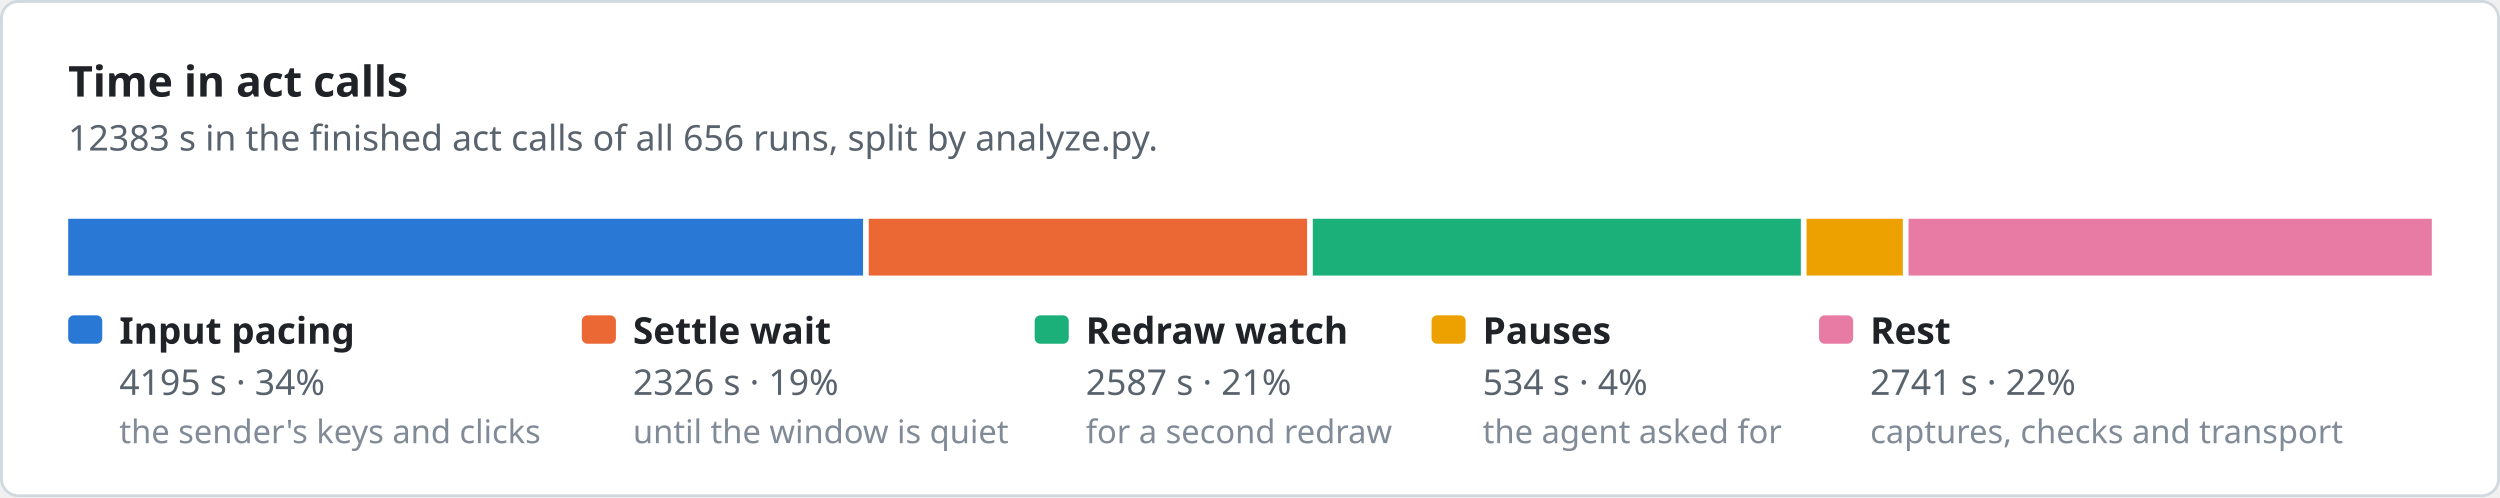
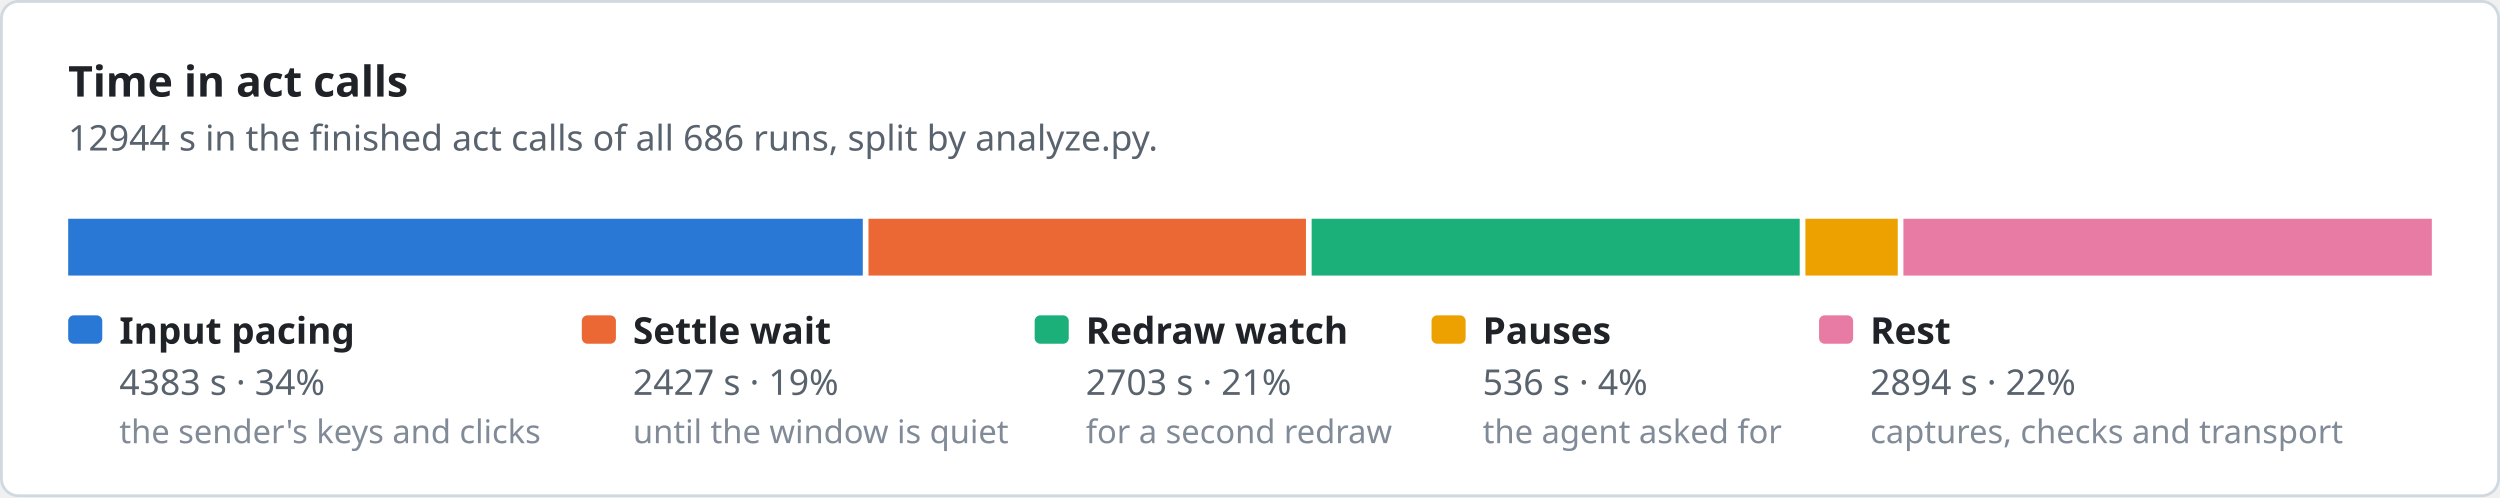
- <svg xmlns="http://www.w3.org/2000/svg" width="880" height="175" viewBox="0 0 880 175" role="img" aria-label="Time in finished act calls: Input pacing 4195 s, Settle wait 2326 s, Redraw watch 2587 s, Pauses 534 s, Rest 2741 s">
+ <svg xmlns="http://www.w3.org/2000/svg" width="880" height="175" viewBox="0 0 880 175" role="img" aria-label="Time in finished act calls: Input pacing 4383 s, Settle wait 2427 s, Redraw watch 2703 s, Pauses 536 s, Rest 2894 s">
  <style>text{font-family:-apple-system, BlinkMacSystemFont, "Segoe UI", "Noto Sans", Helvetica, Arial, sans-serif;font-variant-numeric:tabular-nums}.t{fill:#1f2328}.t2{fill:#59636e}.m{fill:#818b98}.bg{fill:#ffffff;stroke:#d1d9e0}.grid{stroke:#eff2f5;stroke-width:1}.axis{stroke:#d1d9e0;stroke-width:1}.tools{fill:#2a78d6}.out{fill:#c8d1da}.dot{fill:#424a53;stroke:#ffffff;stroke-width:1.5}.miss{fill:#ffffff;stroke:#d1242f;stroke-width:1.75}.pass{fill:#1a7f37}.fail{fill:#ffffff;stroke:#d1242f;stroke-width:1.75}.cut{stroke:#ffffff;stroke-width:2}.s0{fill:#2a78d6}.s1{fill:#eb6834}.s2{fill:#1baf7a}.s3{fill:#eda100}.s4{fill:#e87ba4}.s5{fill:#008300}.s6{fill:#6250d6}.s7{fill:#e34948}</style>
  <rect x="0.5" y="0.5" width="879" height="174" rx="6" class="bg" />
  <text x="24" y="34" class="t" font-size="15" font-weight="600">Time in act calls</text>
-   <text x="24" y="53" class="t2" font-size="12.5">12383 s in the finished act calls of all 656 runs, split by analyze.py.</text>
-   <rect x="24" y="77" width="279.8" height="20" class="s0" />
-   <rect x="305.8" y="77" width="154.3" height="20" class="s1" />
-   <rect x="462.1" y="77" width="171.8" height="20" class="s2" />
-   <rect x="635.9" y="77" width="33.9" height="20" class="s3" />
-   <rect x="671.8" y="77" width="184.2" height="20" class="s4" />
+   <text x="24" y="53" class="t2" font-size="12.5">12944 s in the finished act calls of all 686 runs, split by analyze.py.</text>
+   <rect x="24" y="77" width="279.7" height="20" class="s0" />
+   <rect x="305.7" y="77" width="154" height="20" class="s1" />
+   <rect x="461.7" y="77" width="171.8" height="20" class="s2" />
+   <rect x="635.5" y="77" width="32.5" height="20" class="s3" />
+   <rect x="670" y="77" width="186" height="20" class="s4" />
  <rect x="24" y="111" width="12" height="10" class="s0" rx="2" />
  <text x="42" y="121" class="t" font-size="13" font-weight="600">Input pacing</text>
-   <text x="42" y="139" class="t2" font-size="12.5">4195 s · 34%</text>
+   <text x="42" y="139" class="t2" font-size="12.5">4383 s · 34%</text>
  <text x="42" y="156" class="m" font-size="11.5">the sender's keys and clicks</text>
  <rect x="204.8" y="111" width="12" height="10" class="s1" rx="2" />
  <text x="222.8" y="121" class="t" font-size="13" font-weight="600">Settle wait</text>
-   <text x="222.8" y="139" class="t2" font-size="12.5">2326 s · 19%</text>
+   <text x="222.8" y="139" class="t2" font-size="12.5">2427 s · 19%</text>
  <text x="222.8" y="156" class="m" font-size="11.5">until the window is quiet</text>
  <rect x="364.2" y="111" width="12" height="10" class="s2" rx="2" />
  <text x="382.2" y="121" class="t" font-size="13" font-weight="600">Redraw watch</text>
-   <text x="382.2" y="139" class="t2" font-size="12.5">2587 s · 21%</text>
+   <text x="382.2" y="139" class="t2" font-size="12.5">2703 s · 21%</text>
  <text x="382.2" y="156" class="m" font-size="11.5">for a second redraw</text>
  <rect x="503.9" y="111" width="12" height="10" class="s3" rx="2" />
  <text x="521.9" y="121" class="t" font-size="13" font-weight="600">Pauses</text>
-   <text x="521.9" y="139" class="t2" font-size="12.5">534 s · 4%</text>
+   <text x="521.9" y="139" class="t2" font-size="12.5">536 s · 4%</text>
  <text x="521.9" y="156" class="m" font-size="11.5">the agent asked for</text>
  <rect x="640.3" y="111" width="12" height="10" class="s4" rx="2" />
  <text x="658.3" y="121" class="t" font-size="13" font-weight="600">Rest</text>
-   <text x="658.3" y="139" class="t2" font-size="12.5">2741 s · 22%</text>
+   <text x="658.3" y="139" class="t2" font-size="12.5">2894 s · 22%</text>
  <text x="658.3" y="156" class="m" font-size="11.5">captures, checks and transport</text>
</svg>
